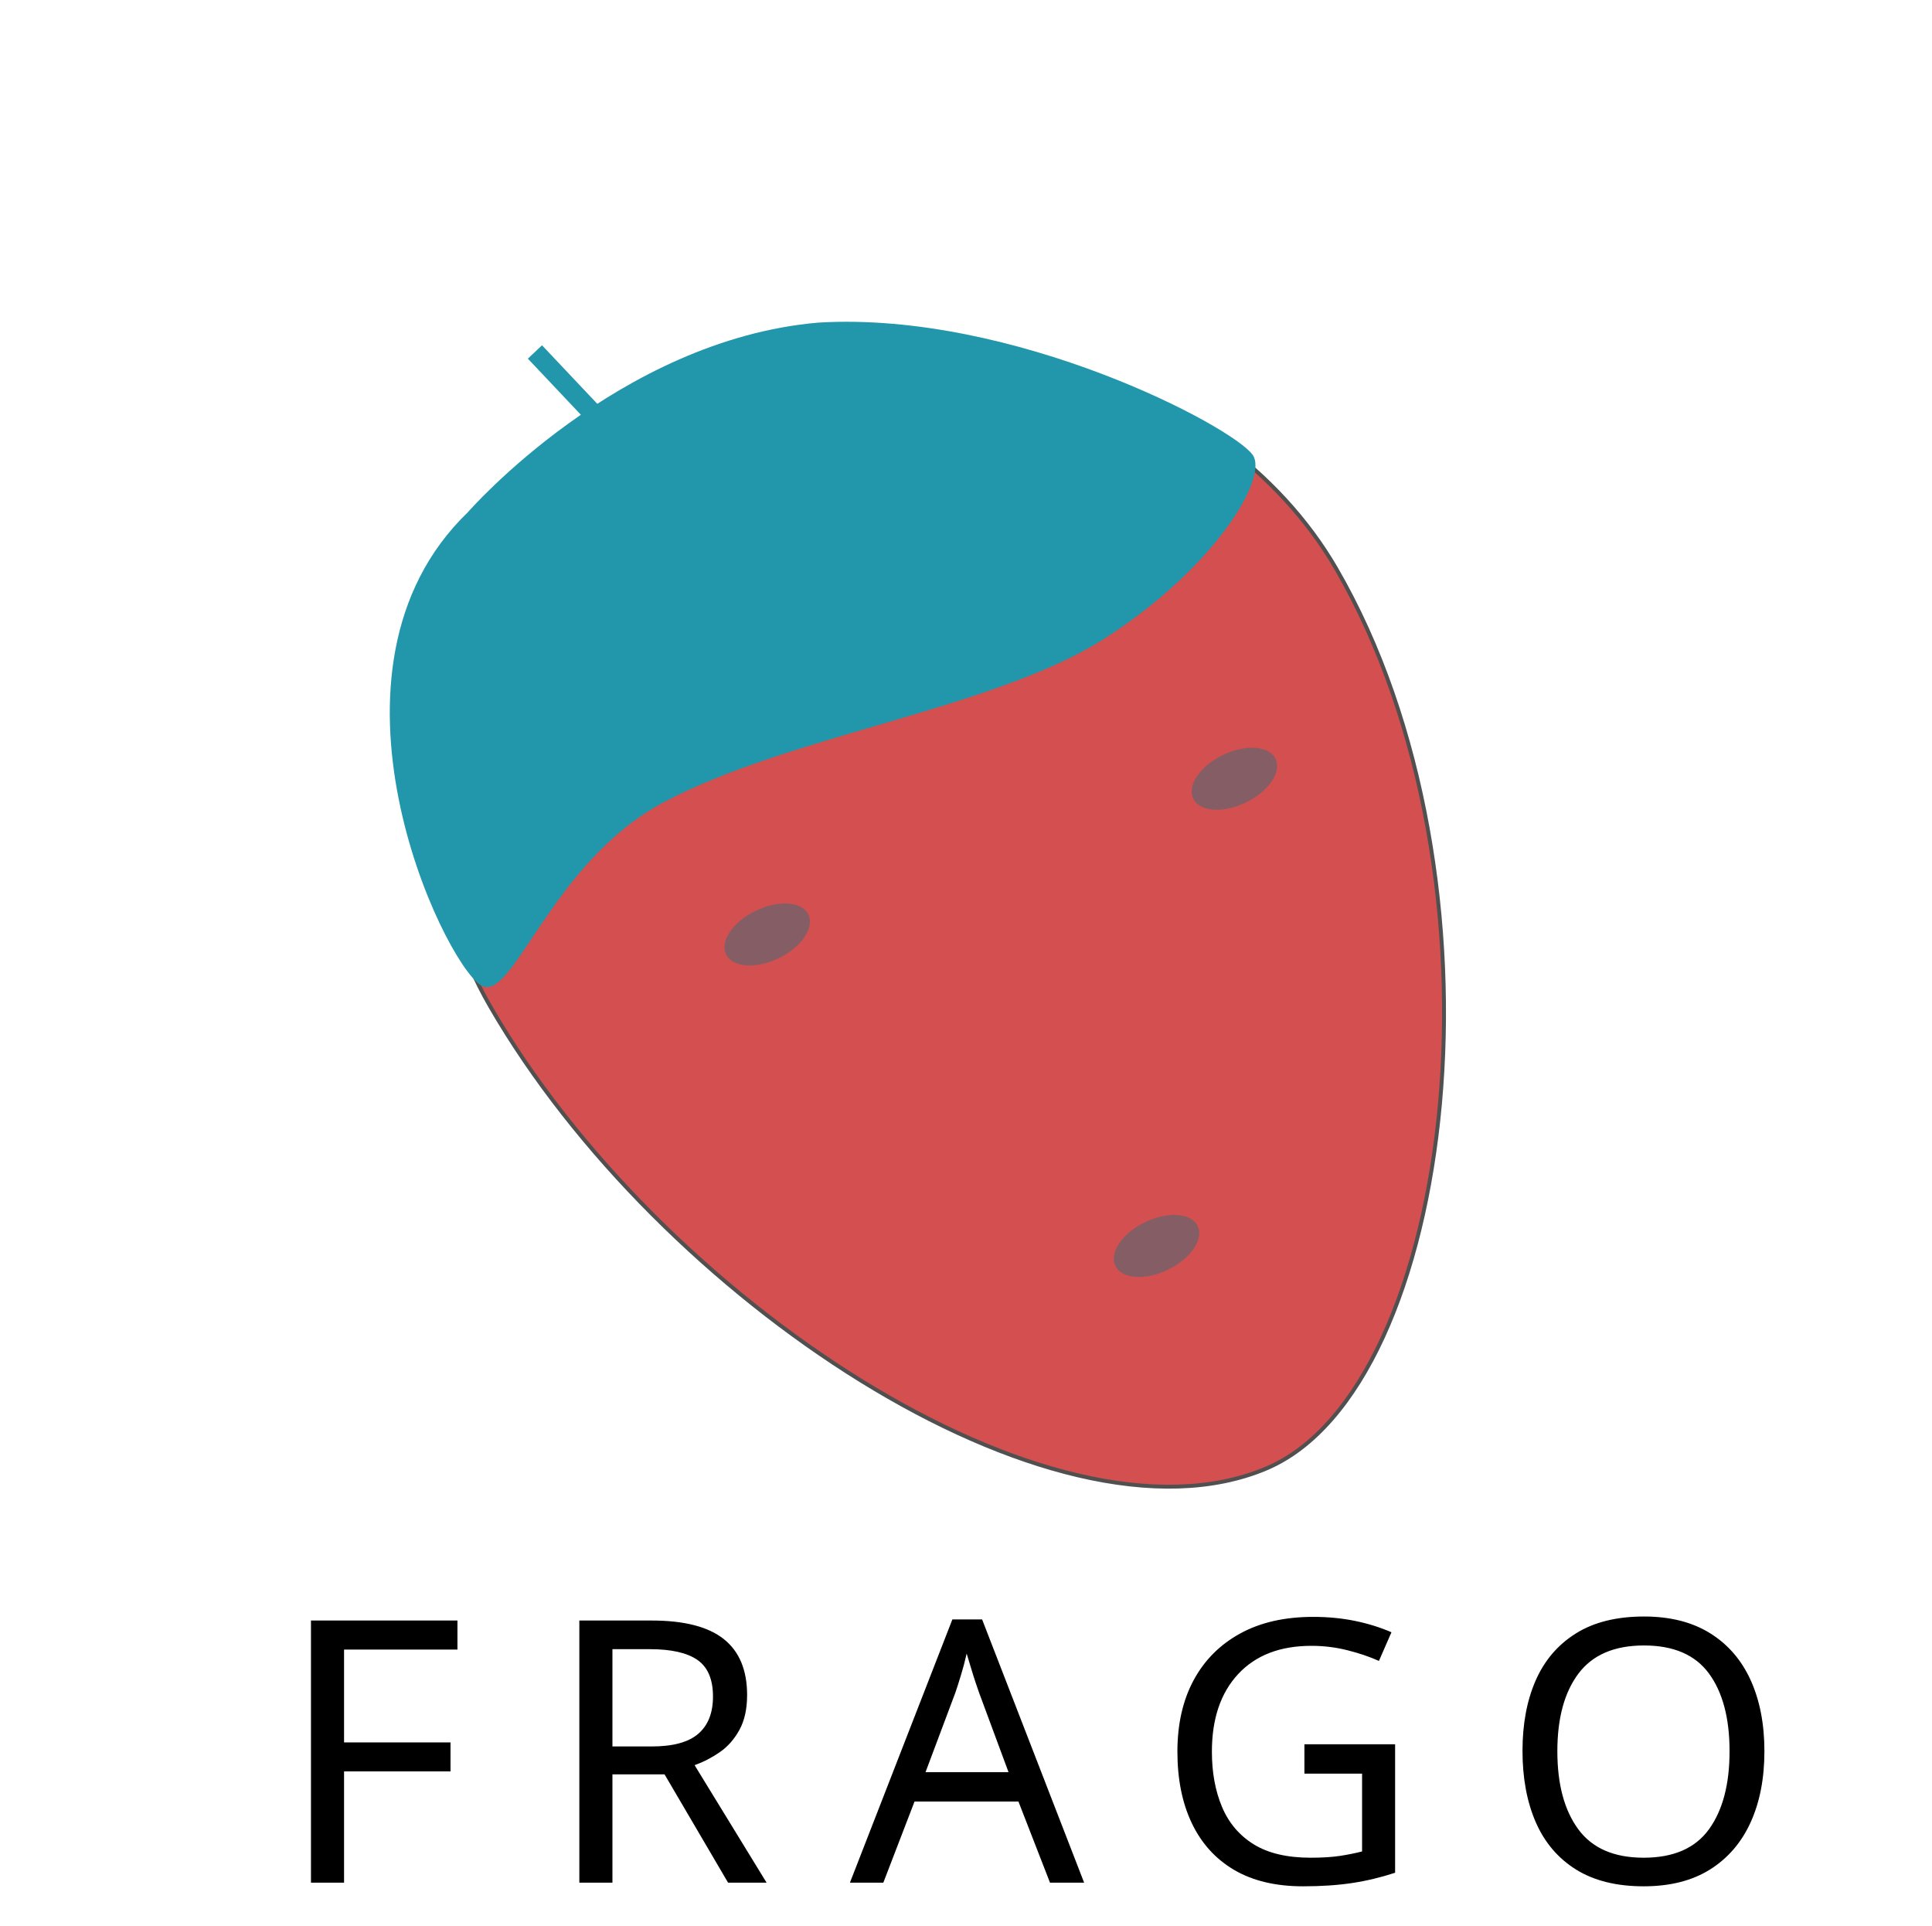
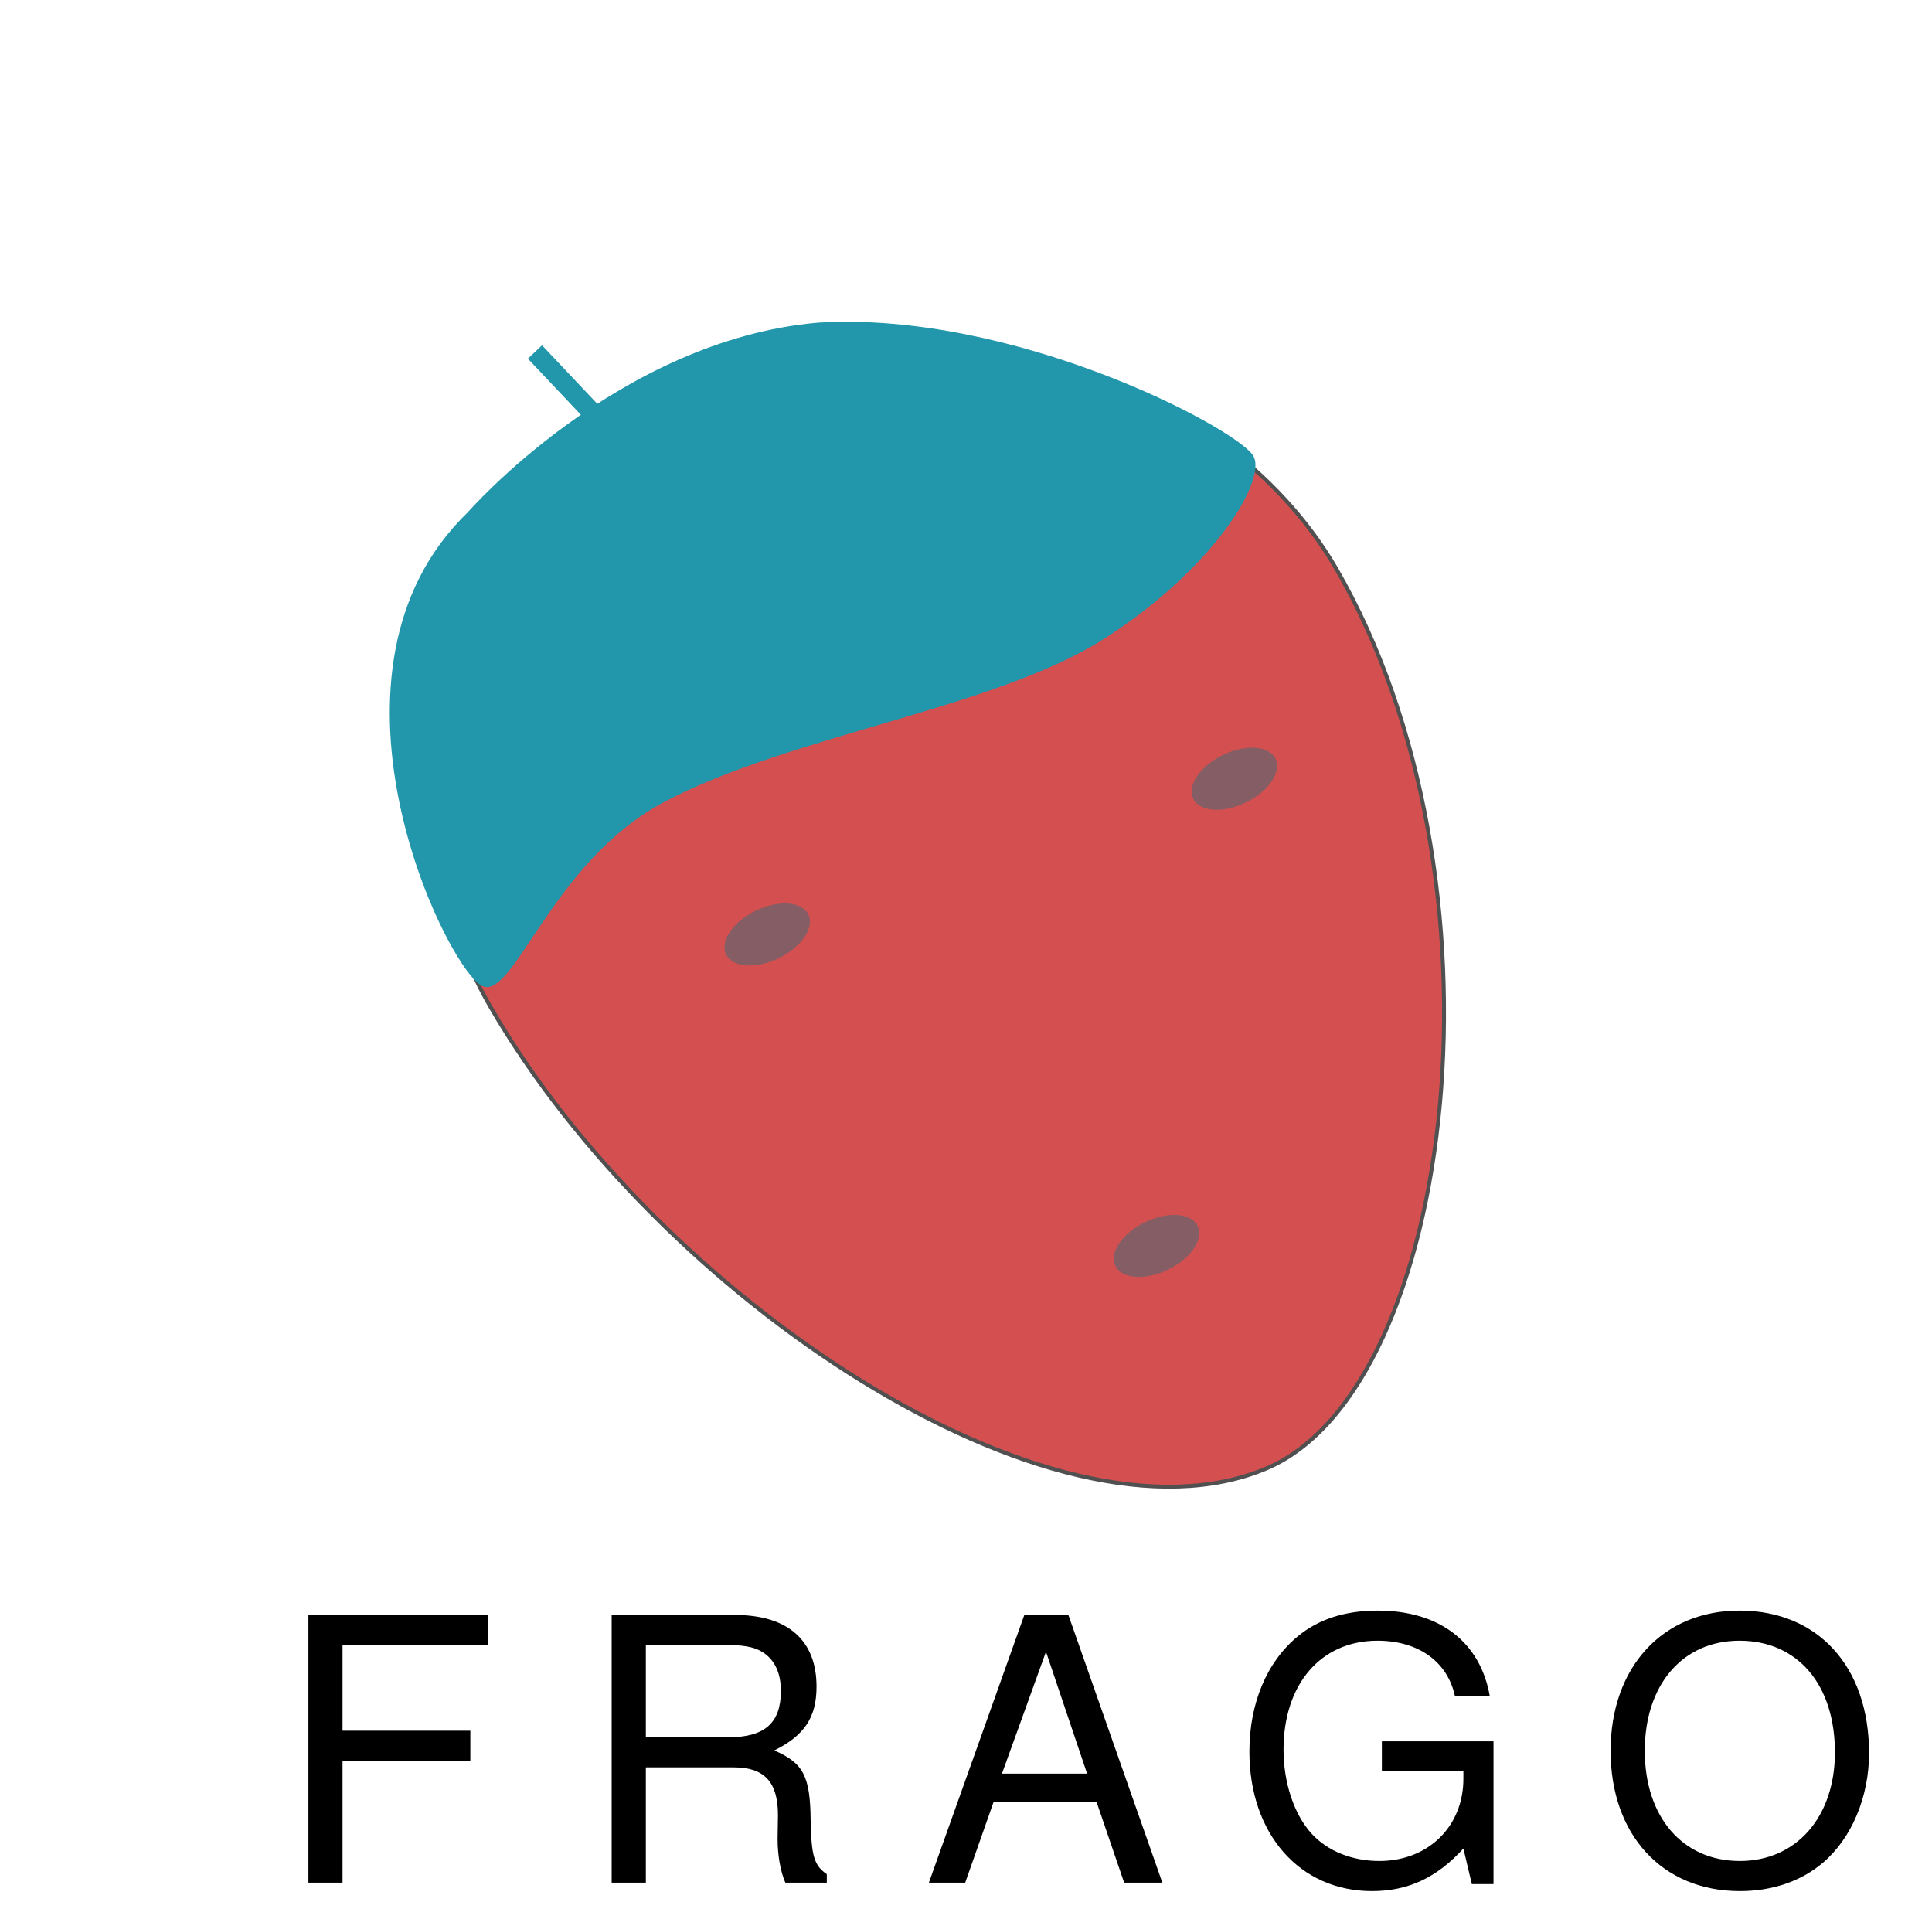
<svg xmlns="http://www.w3.org/2000/svg" id="svg849" version="1.1" width="496.275" height="494.497">
  <style id="style932" />
  <defs id="defs853" />
  <g transform="translate(217.868,-13.56025)" id="g906">
    <g id="g897" />
  </g>
-   <text id="text847" stroke-width="2.357" font-family="Optician Sans" font-size="94.292" font-weight="400" style="line-height:1.25;-inkscape-font-specification:'Optician Sans Normal';font-variant-ligatures:normal;font-variant-caps:normal;font-variant-numeric:normal;font-variant-east-asian:normal" x="70.74" y="483.554">
+   <text id="text847" stroke-width="2.357" font-family="Optician Sans, Helvetica, Sans-serif" font-size="94.292" font-weight="400" style="line-height:1.25;-inkscape-font-specification:'Optician Sans Normal';font-variant-ligatures:normal;font-variant-caps:normal;font-variant-numeric:normal;font-variant-east-asian:normal" x="70.74" y="483.554">
    <tspan id="tspan845" letter-spacing="20" x="70.74" y="483.554" dx="0 0 0 0">FRAGO</tspan>
  </text>
  <path id="path864" d="m 343.186,145.979 c 46.093,79.355 31.056,210.515 -17.901,231.194 -55.044,23.25 -156.085,-43.822 -199.353,-118.656 -32.159,-55.622 -0.38,-116.811 60.102,-154.837 51.121,-32.14 127.663,-8.47 157.152,42.299 z" style="fill:#d44f4f;fill-opacity:1;stroke:#505050;stroke-width:1;stroke-linecap:butt;stroke-linejoin:miter;stroke-miterlimit:4;stroke-dasharray:none;stroke-opacity:1" />
  <path id="path973" d="m 210.249,82.857 c 50.247,-2.978 106.495,26.717 111.538,33.999 4.119,5.946 -9.983,29.178 -38.026,47.126 -28.204,18.051 -80.757,24.813 -113.189,42.025 -29.307,15.553 -38.926,52.246 -47.123,47.015 -9.747,-6.22 -45.293,-80.914 -3.271,-121.458 0,0 38.593,-44.306 90.07,-48.706 z" style="fill:#2296aa;fill-opacity:1;stroke:none;stroke-width:1.072px;stroke-linecap:butt;stroke-linejoin:miter;stroke-opacity:1" />
  <path id="path989" d="M 152.779,106.674 137.411,90.402 v 0" style="fill:none;stroke:#2296aa;stroke-width:5;stroke-linecap:butt;stroke-linejoin:miter;stroke-opacity:1;stroke-miterlimit:4;stroke-dasharray:none" />
  <ellipse transform="rotate(-25.87644)" ry="6.78" rx="11.752" cy="301.962" cx="72.565" id="path991" style="opacity:1;fill:#1a7281;fill-opacity:0.429;fill-rule:evenodd;stroke:none;stroke-width:5;stroke-linecap:round;stroke-linejoin:round;stroke-miterlimit:4;stroke-dasharray:none;stroke-opacity:1" />
  <ellipse style="opacity:1;fill:#1a7281;fill-opacity:0.429;fill-rule:evenodd;stroke:none;stroke-width:5;stroke-linecap:round;stroke-linejoin:round;stroke-miterlimit:4;stroke-dasharray:none;stroke-opacity:1" id="ellipse993" cx="197.991" cy="318.344" rx="11.752" ry="6.78" transform="rotate(-25.87644)" />
  <ellipse transform="rotate(-25.87644)" ry="6.78" rx="11.752" cy="417.584" cx="127.625" id="ellipse995" style="opacity:1;fill:#1a7281;fill-opacity:0.429;fill-rule:evenodd;stroke:none;stroke-width:5;stroke-linecap:round;stroke-linejoin:round;stroke-miterlimit:4;stroke-dasharray:none;stroke-opacity:1" />
</svg>
